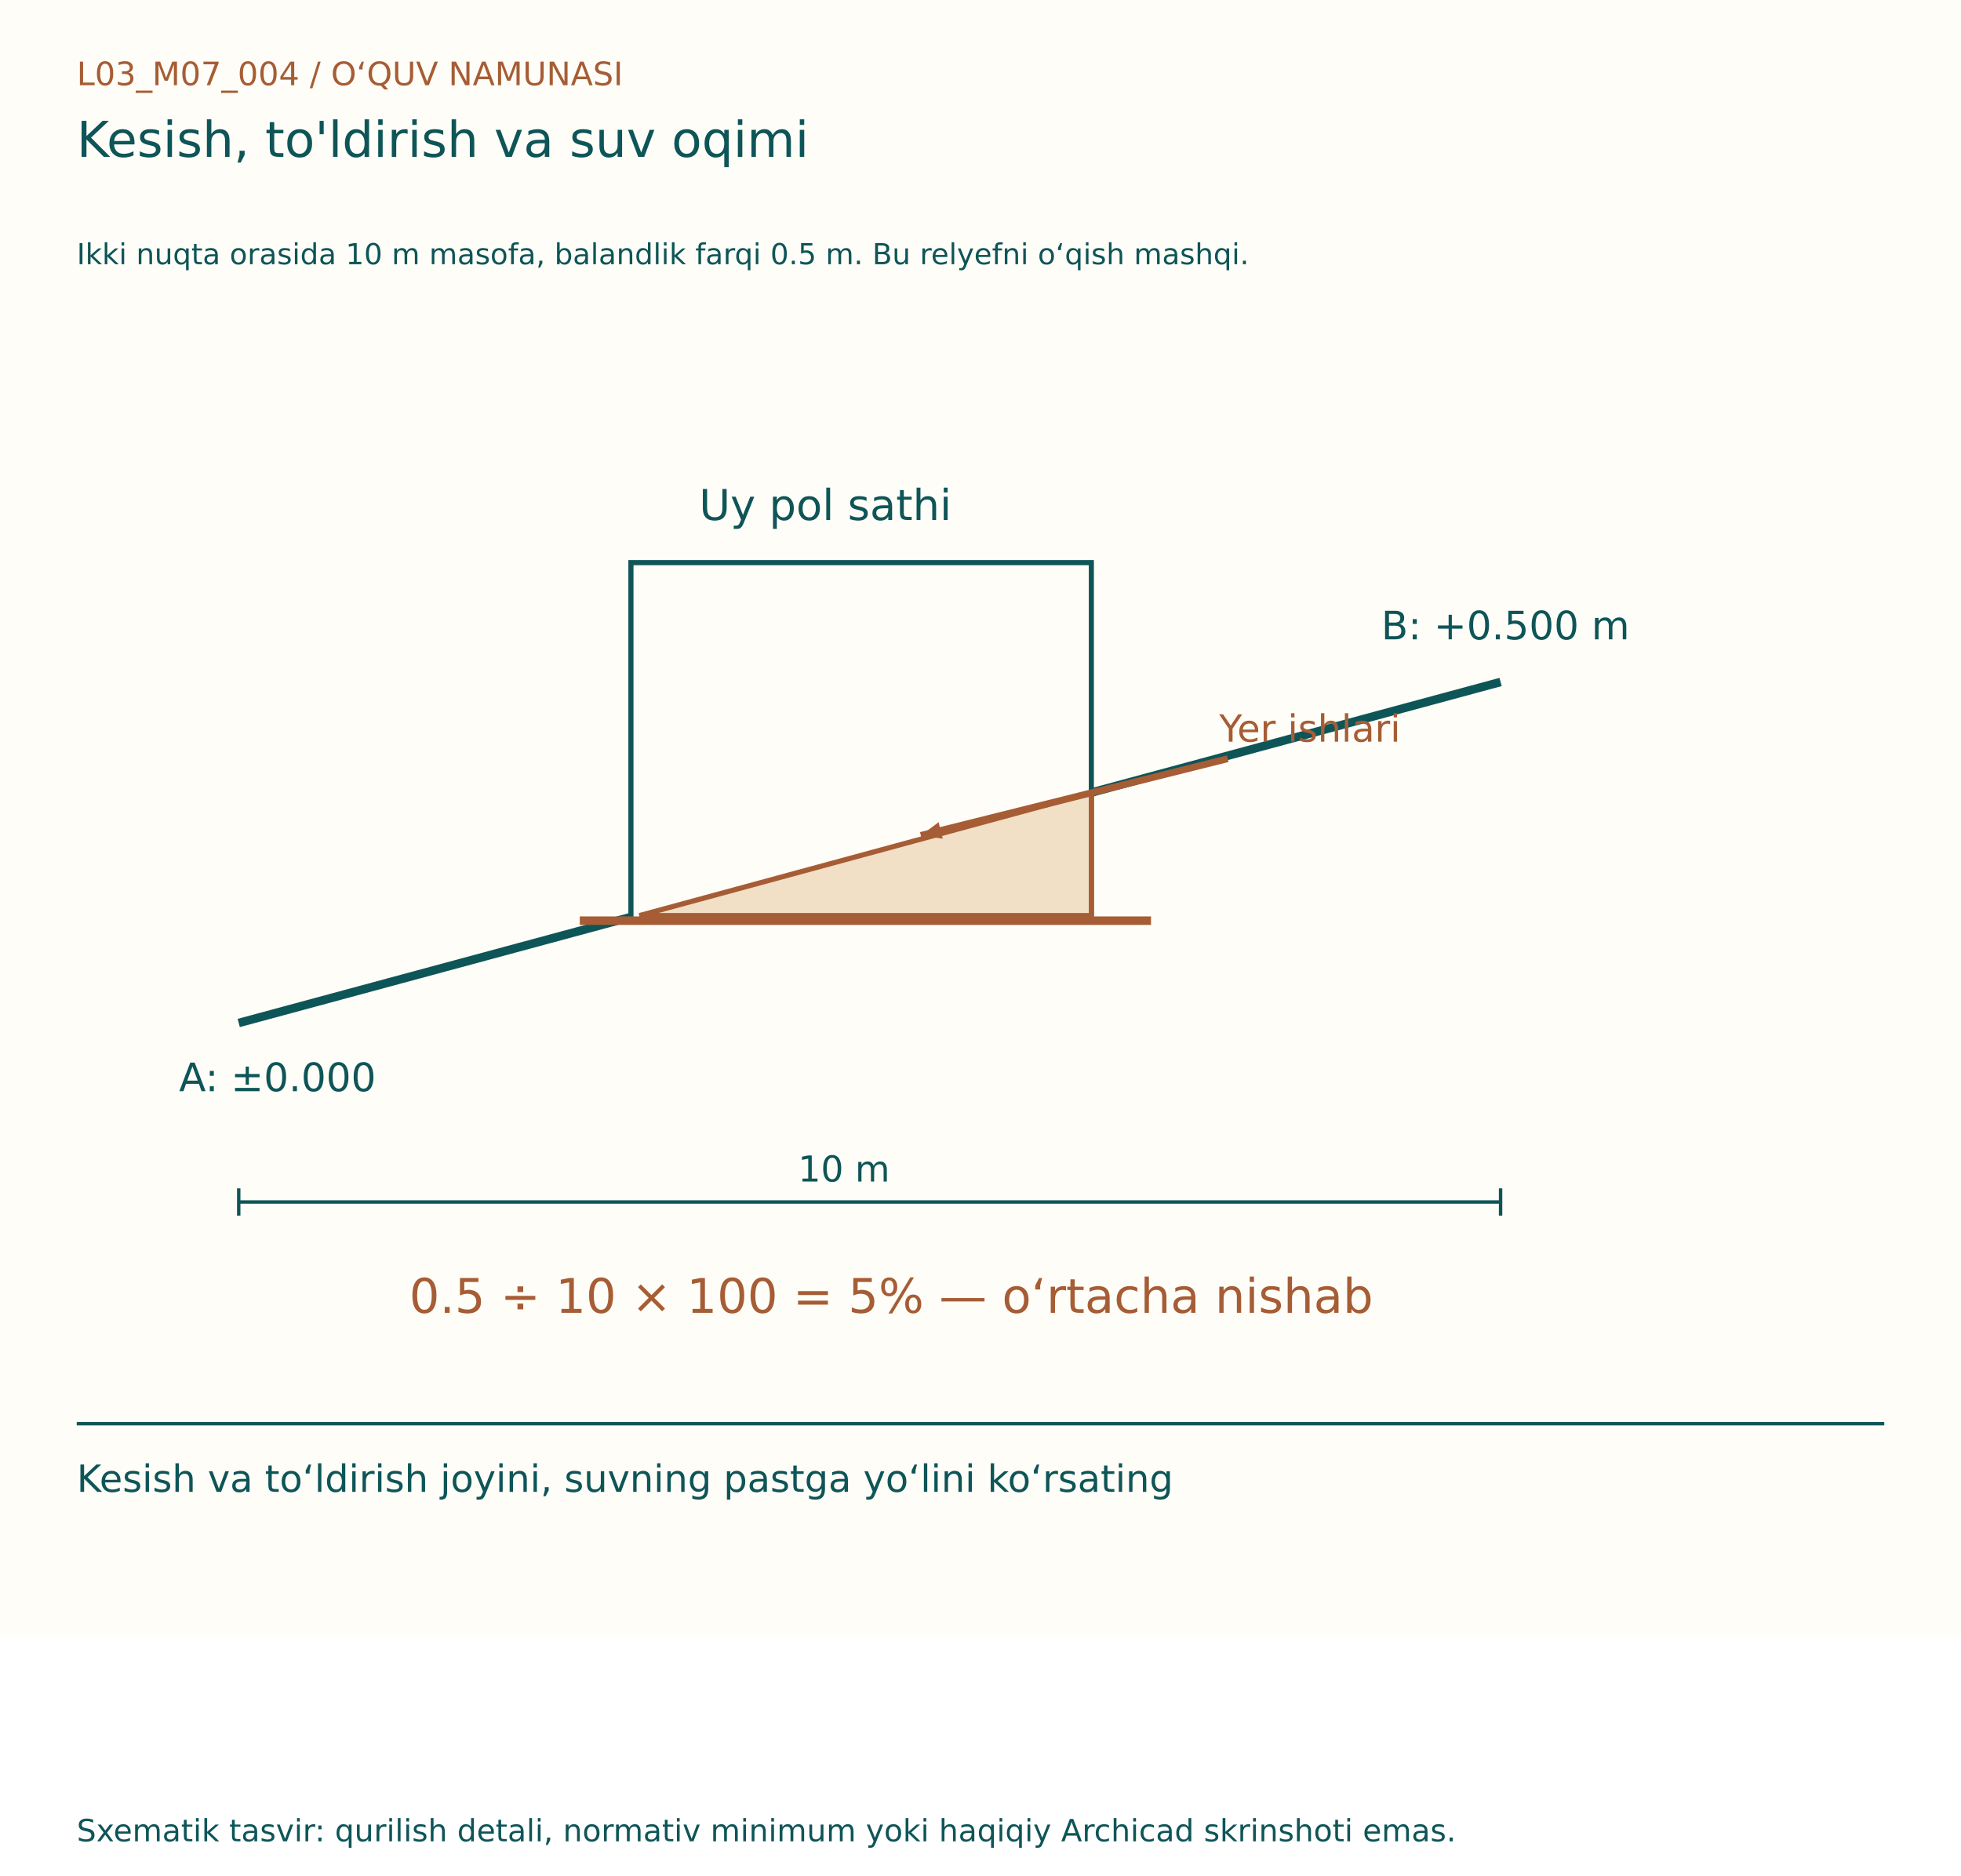
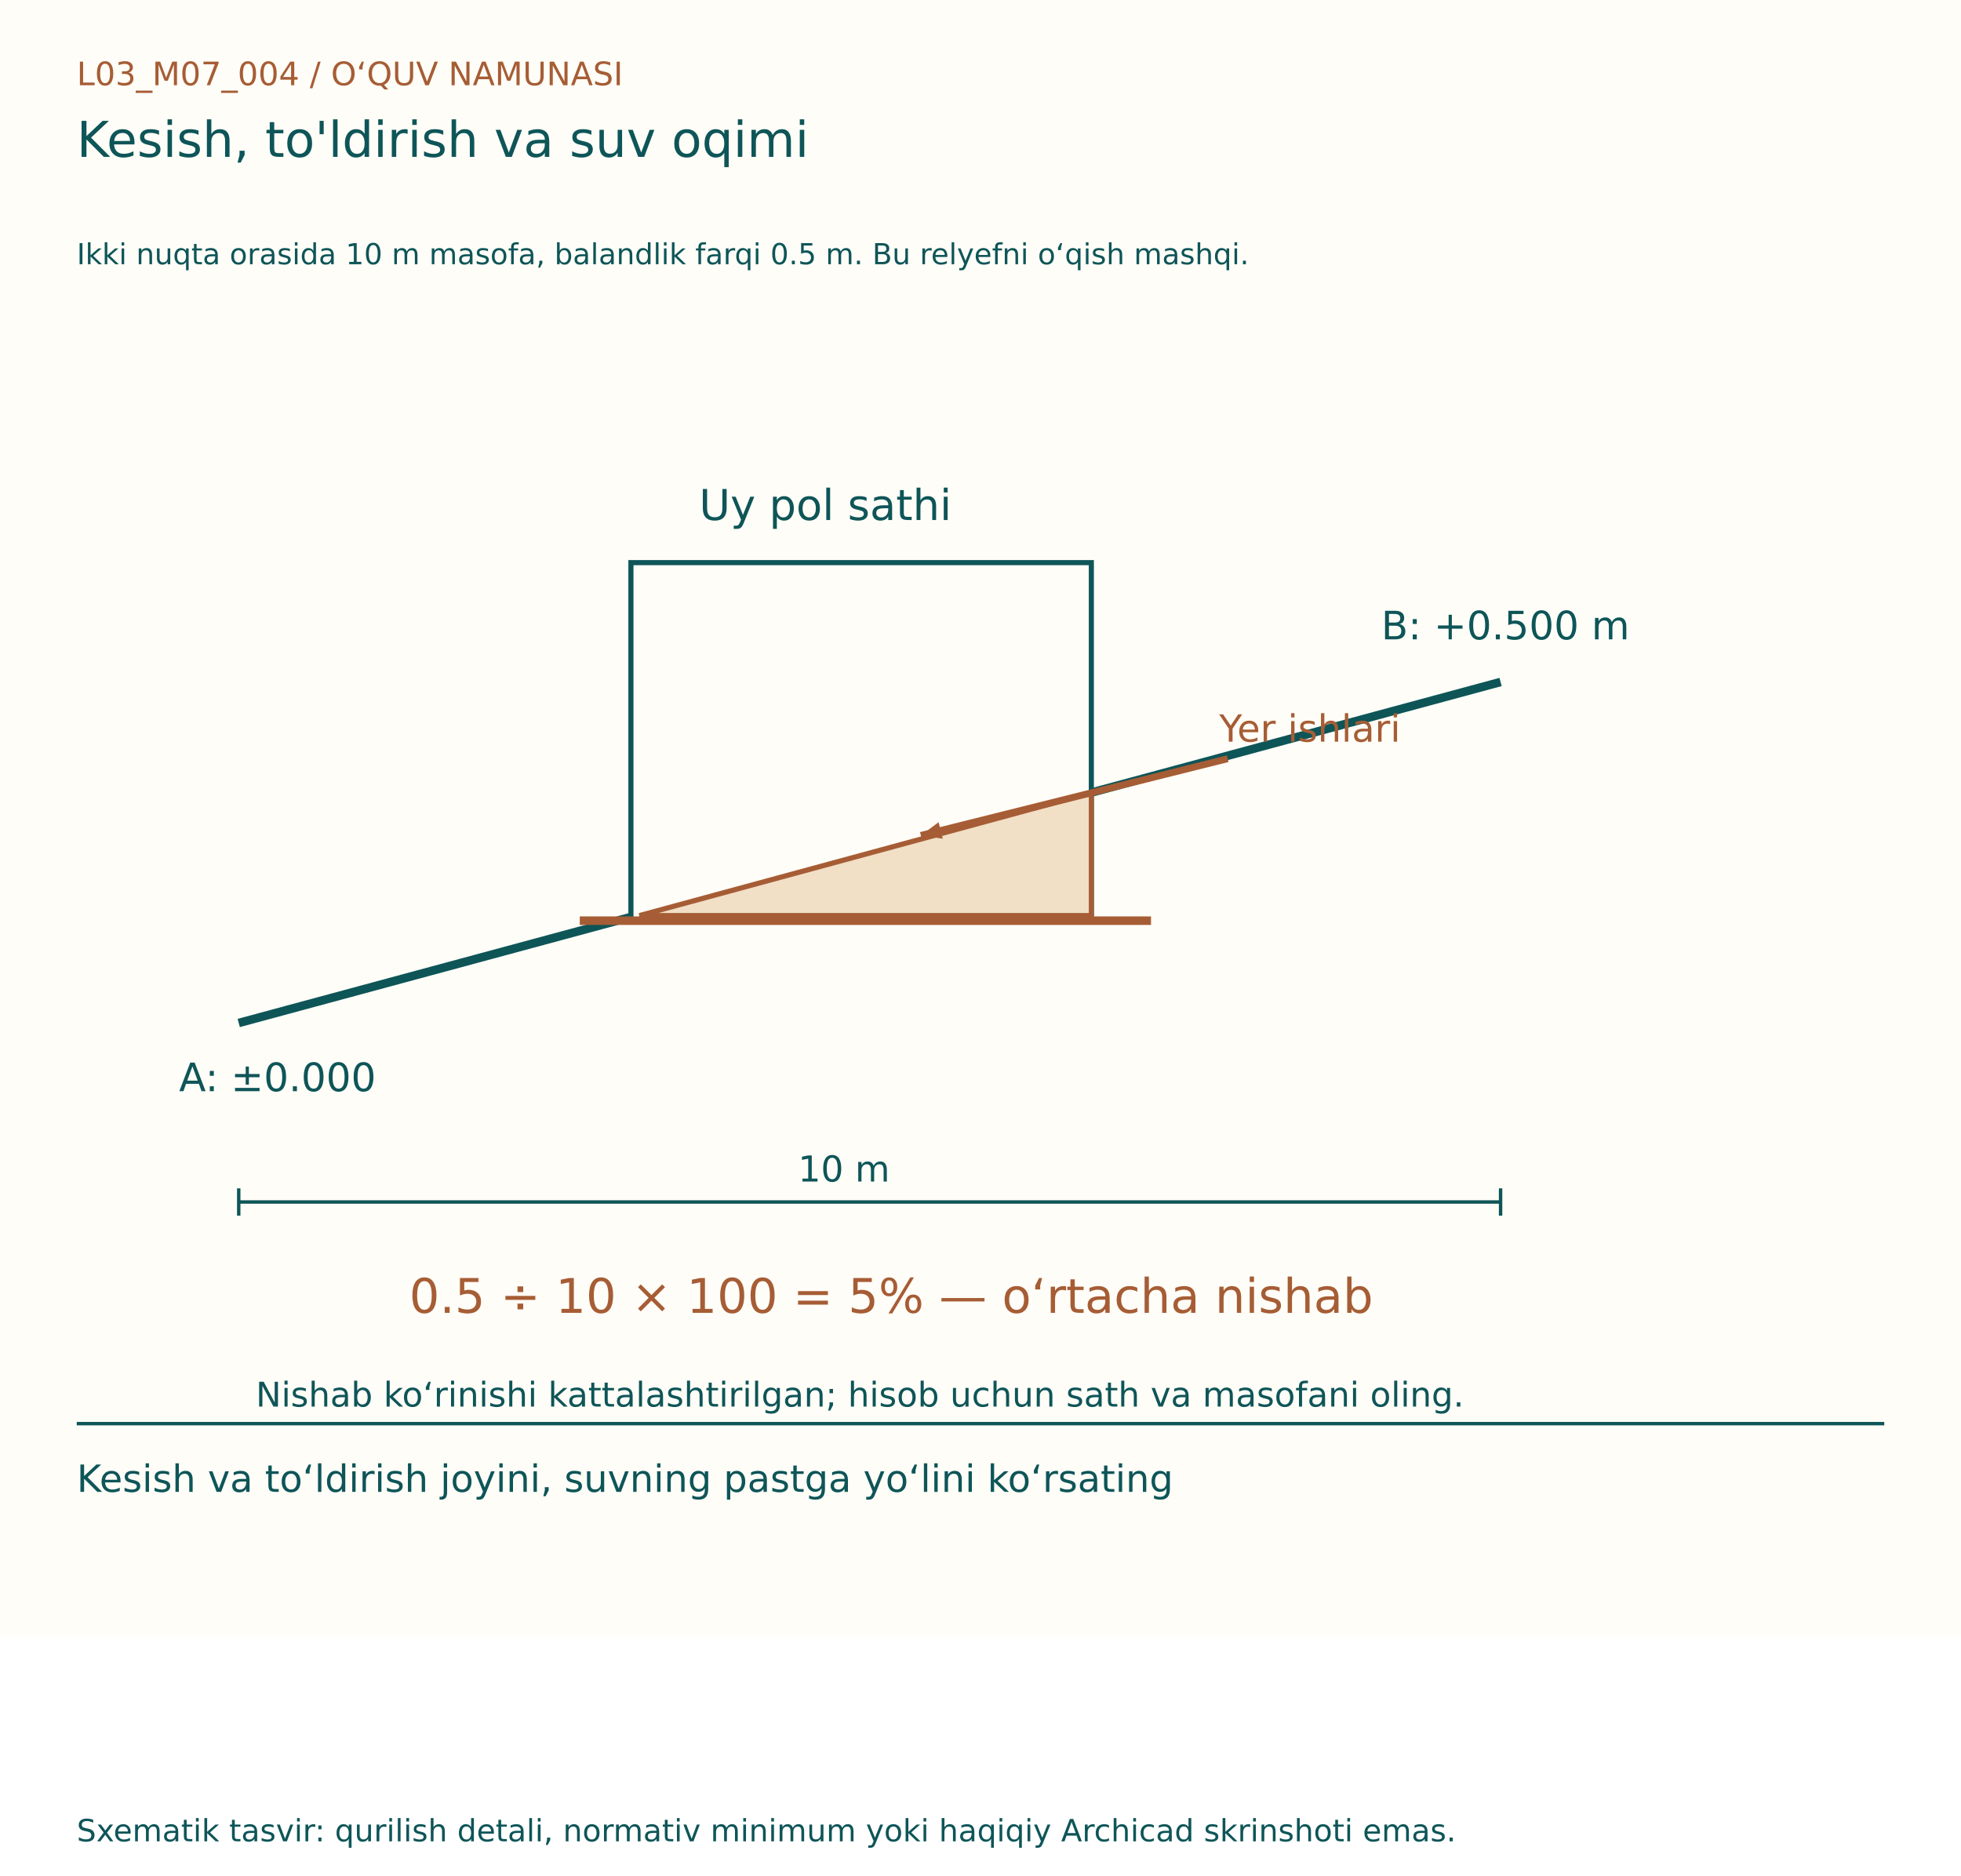
<svg xmlns="http://www.w3.org/2000/svg" width="1150" height="1100" viewBox="0 0 1150 1100">
  <rect width="1150" height="960" fill="#FFFDF7" />
  <g font-family="DejaVu Sans, Segoe UI, sans-serif">
    <text x="45" y="50" font-size="19" fill="#A65D35">L03_M07_004  /  O‘QUV NAMUNASI</text>
    <text x="45" y="92" font-size="29" fill="#0E5558">Kesish, to'ldirish va suv oqimi</text>
    <text x="45" y="155" font-size="17" fill="#0E5558">Ikki nuqta orasida 10 m masofa, balandlik farqi 0.5 m. Bu relyefni o‘qish mashqi.</text>
    <g transform="translate(0,80)">
      <line x1="140" y1="520" x2="880" y2="320" stroke="#0E5558" stroke-width="5" />
      <text x="105" y="560" font-size="23" fill="#0E5558">A: ±0.000</text>
      <text x="810" y="295" font-size="23" fill="#0E5558">B: +0.500 m</text>
      <rect x="370" y="250" width="270" height="210" fill="#FFFDF7" stroke="#0E5558" stroke-width="3" />
      <line x1="340" y1="460" x2="675" y2="460" stroke="#A65D35" stroke-width="5" />
      <text x="410" y="225" font-size="25" fill="#0E5558">Uy pol sathi</text>
      <line x1="140" y1="625" x2="880" y2="625" stroke="#0E5558" stroke-width="2" />
      <line x1="140" y1="617" x2="140" y2="633" stroke="#0E5558" stroke-width="2" />
      <line x1="880" y1="617" x2="880" y2="633" stroke="#0E5558" stroke-width="2" />
      <text x="468.0" y="613" font-size="21" fill="#0E5558">10 m</text>
      <text x="240" y="690" font-size="28" fill="#A65D35">0.5 ÷ 10 × 100 = 5% — o‘rtacha nishab</text>
      <polygon points="375,457 640,385 640,457" fill="#F1DFC6" stroke="#A65D35" stroke-width="3" />
      <line x1="720" y1="365" x2="540" y2="410" stroke="#A65D35" stroke-width="4" />
      <path d="M540, 410 l-12,-5 l0,10 Z" fill="#A65D35" transform="rotate(165.9638 540 410)" />
      <text x="715" y="355" font-size="22" fill="#A65D35">Yer ishlari</text>
+       <text x="150" y="745" font-size="20" fill="#0E5558">Nishab ko‘rinishi kattalashtirilgan; hisob uchun sath va masofani oling.</text>
    </g>
    <line x1="45" y1="835" x2="1105" y2="835" stroke="#0E5558" stroke-width="2" />
    <text x="45" y="875" font-size="22" fill="#0E5558">Kesish va to‘ldirish joyini, suvning pastga yo‘lini ko‘rsating</text>
    <text x="45" y="1080" font-size="18" fill="#0E5558">Sxematik tasvir: qurilish detali, normativ minimum yoki haqiqiy Archicad skrinshoti emas.</text>
  </g>
</svg>
